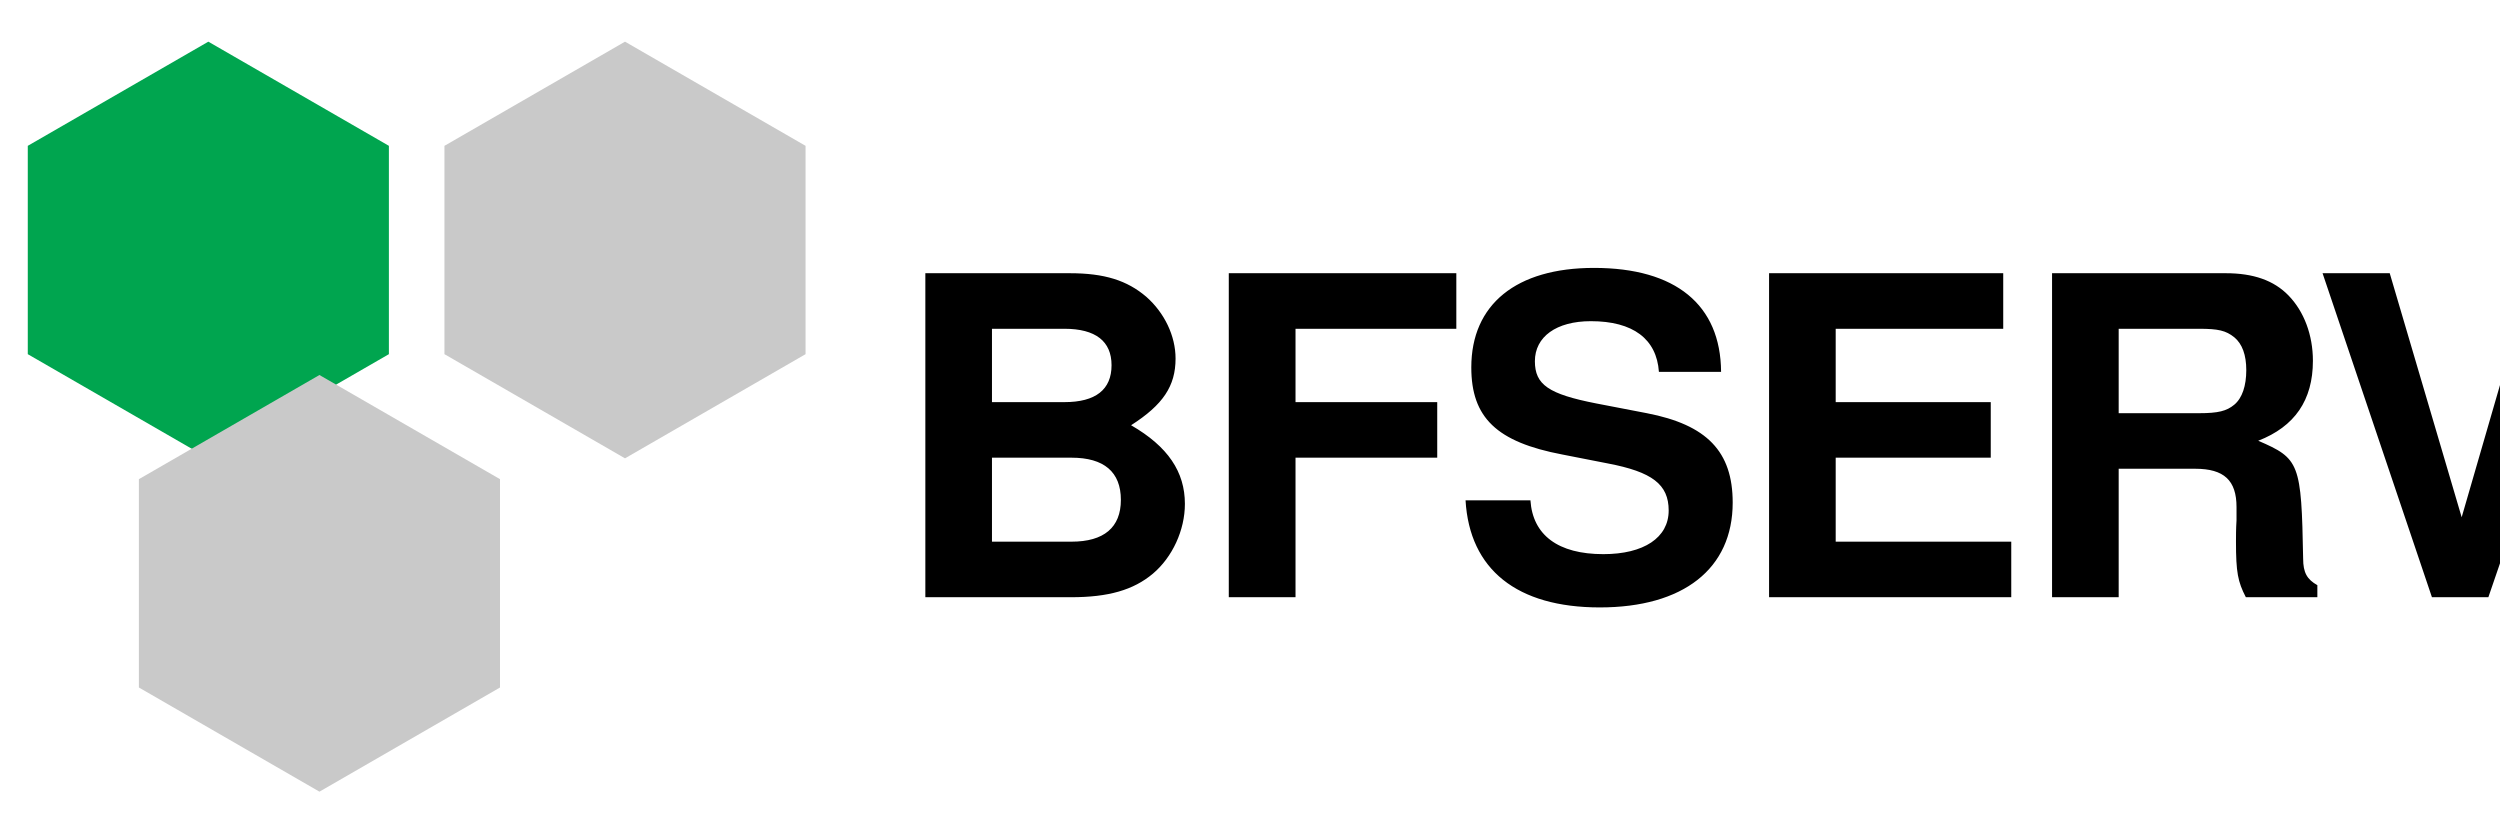
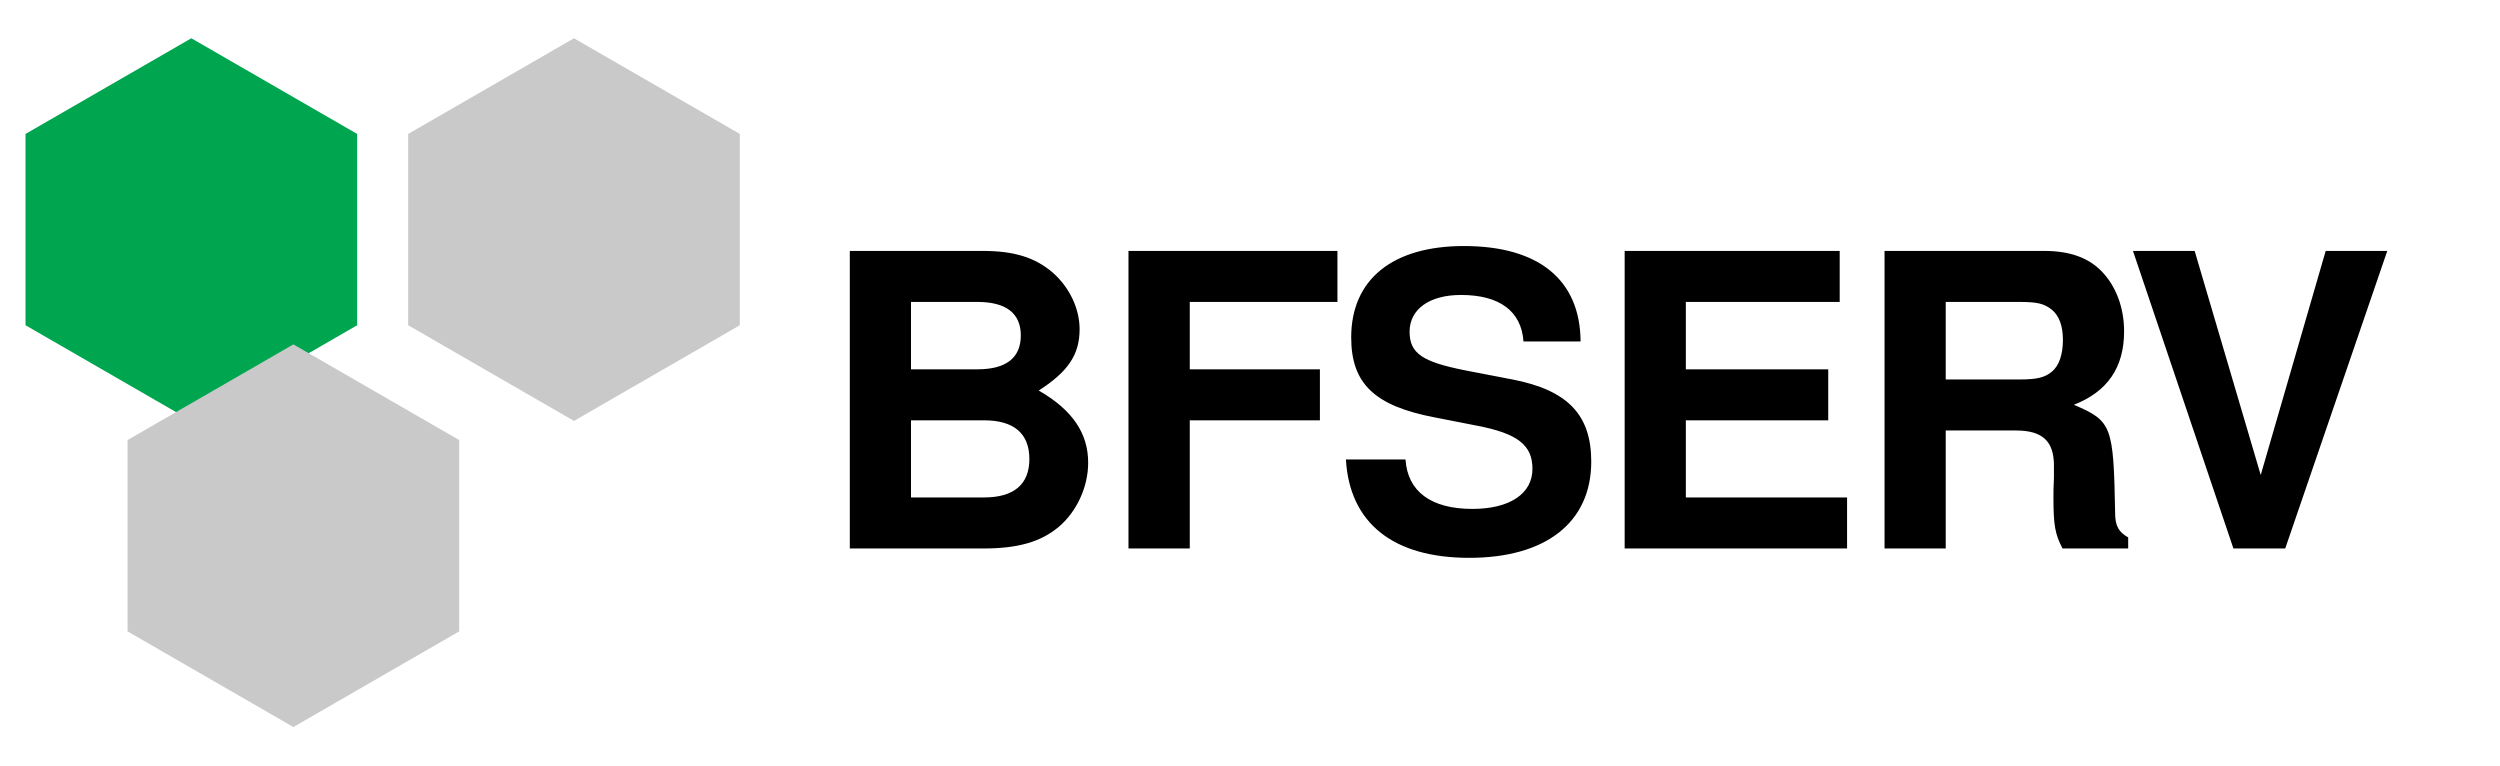
- <svg xmlns="http://www.w3.org/2000/svg" viewBox="0 0 360 120" role="img" aria-label="BFSERV バイシクルフィールドサービス株式会社">
+ <svg xmlns="http://www.w3.org/2000/svg" viewBox="0 0 392 120" role="img" aria-label="BFSERV バイシクルフィールドサービス株式会社">
  <g transform="translate(4,6)">
    <polygon points="26,0 52,15 52,45 26,60 0,45 0,15" fill="#00A54F" />
    <polygon points="58,0 84,15 84,45 58,60 32,45 32,15" fill="#C9C9C9" transform="translate(28,0)" />
    <polygon points="42,32 68,47 68,77 42,92 16,77 16,47" fill="#C9C9C9" transform="translate(0,16)" />
  </g>
  <text x="128" y="86" font-family="'Helvetica Neue',Helvetica,Arial,sans-serif" font-weight="700" font-size="64" letter-spacing="-2" fill="currentColor">BFSERV</text>
</svg>
